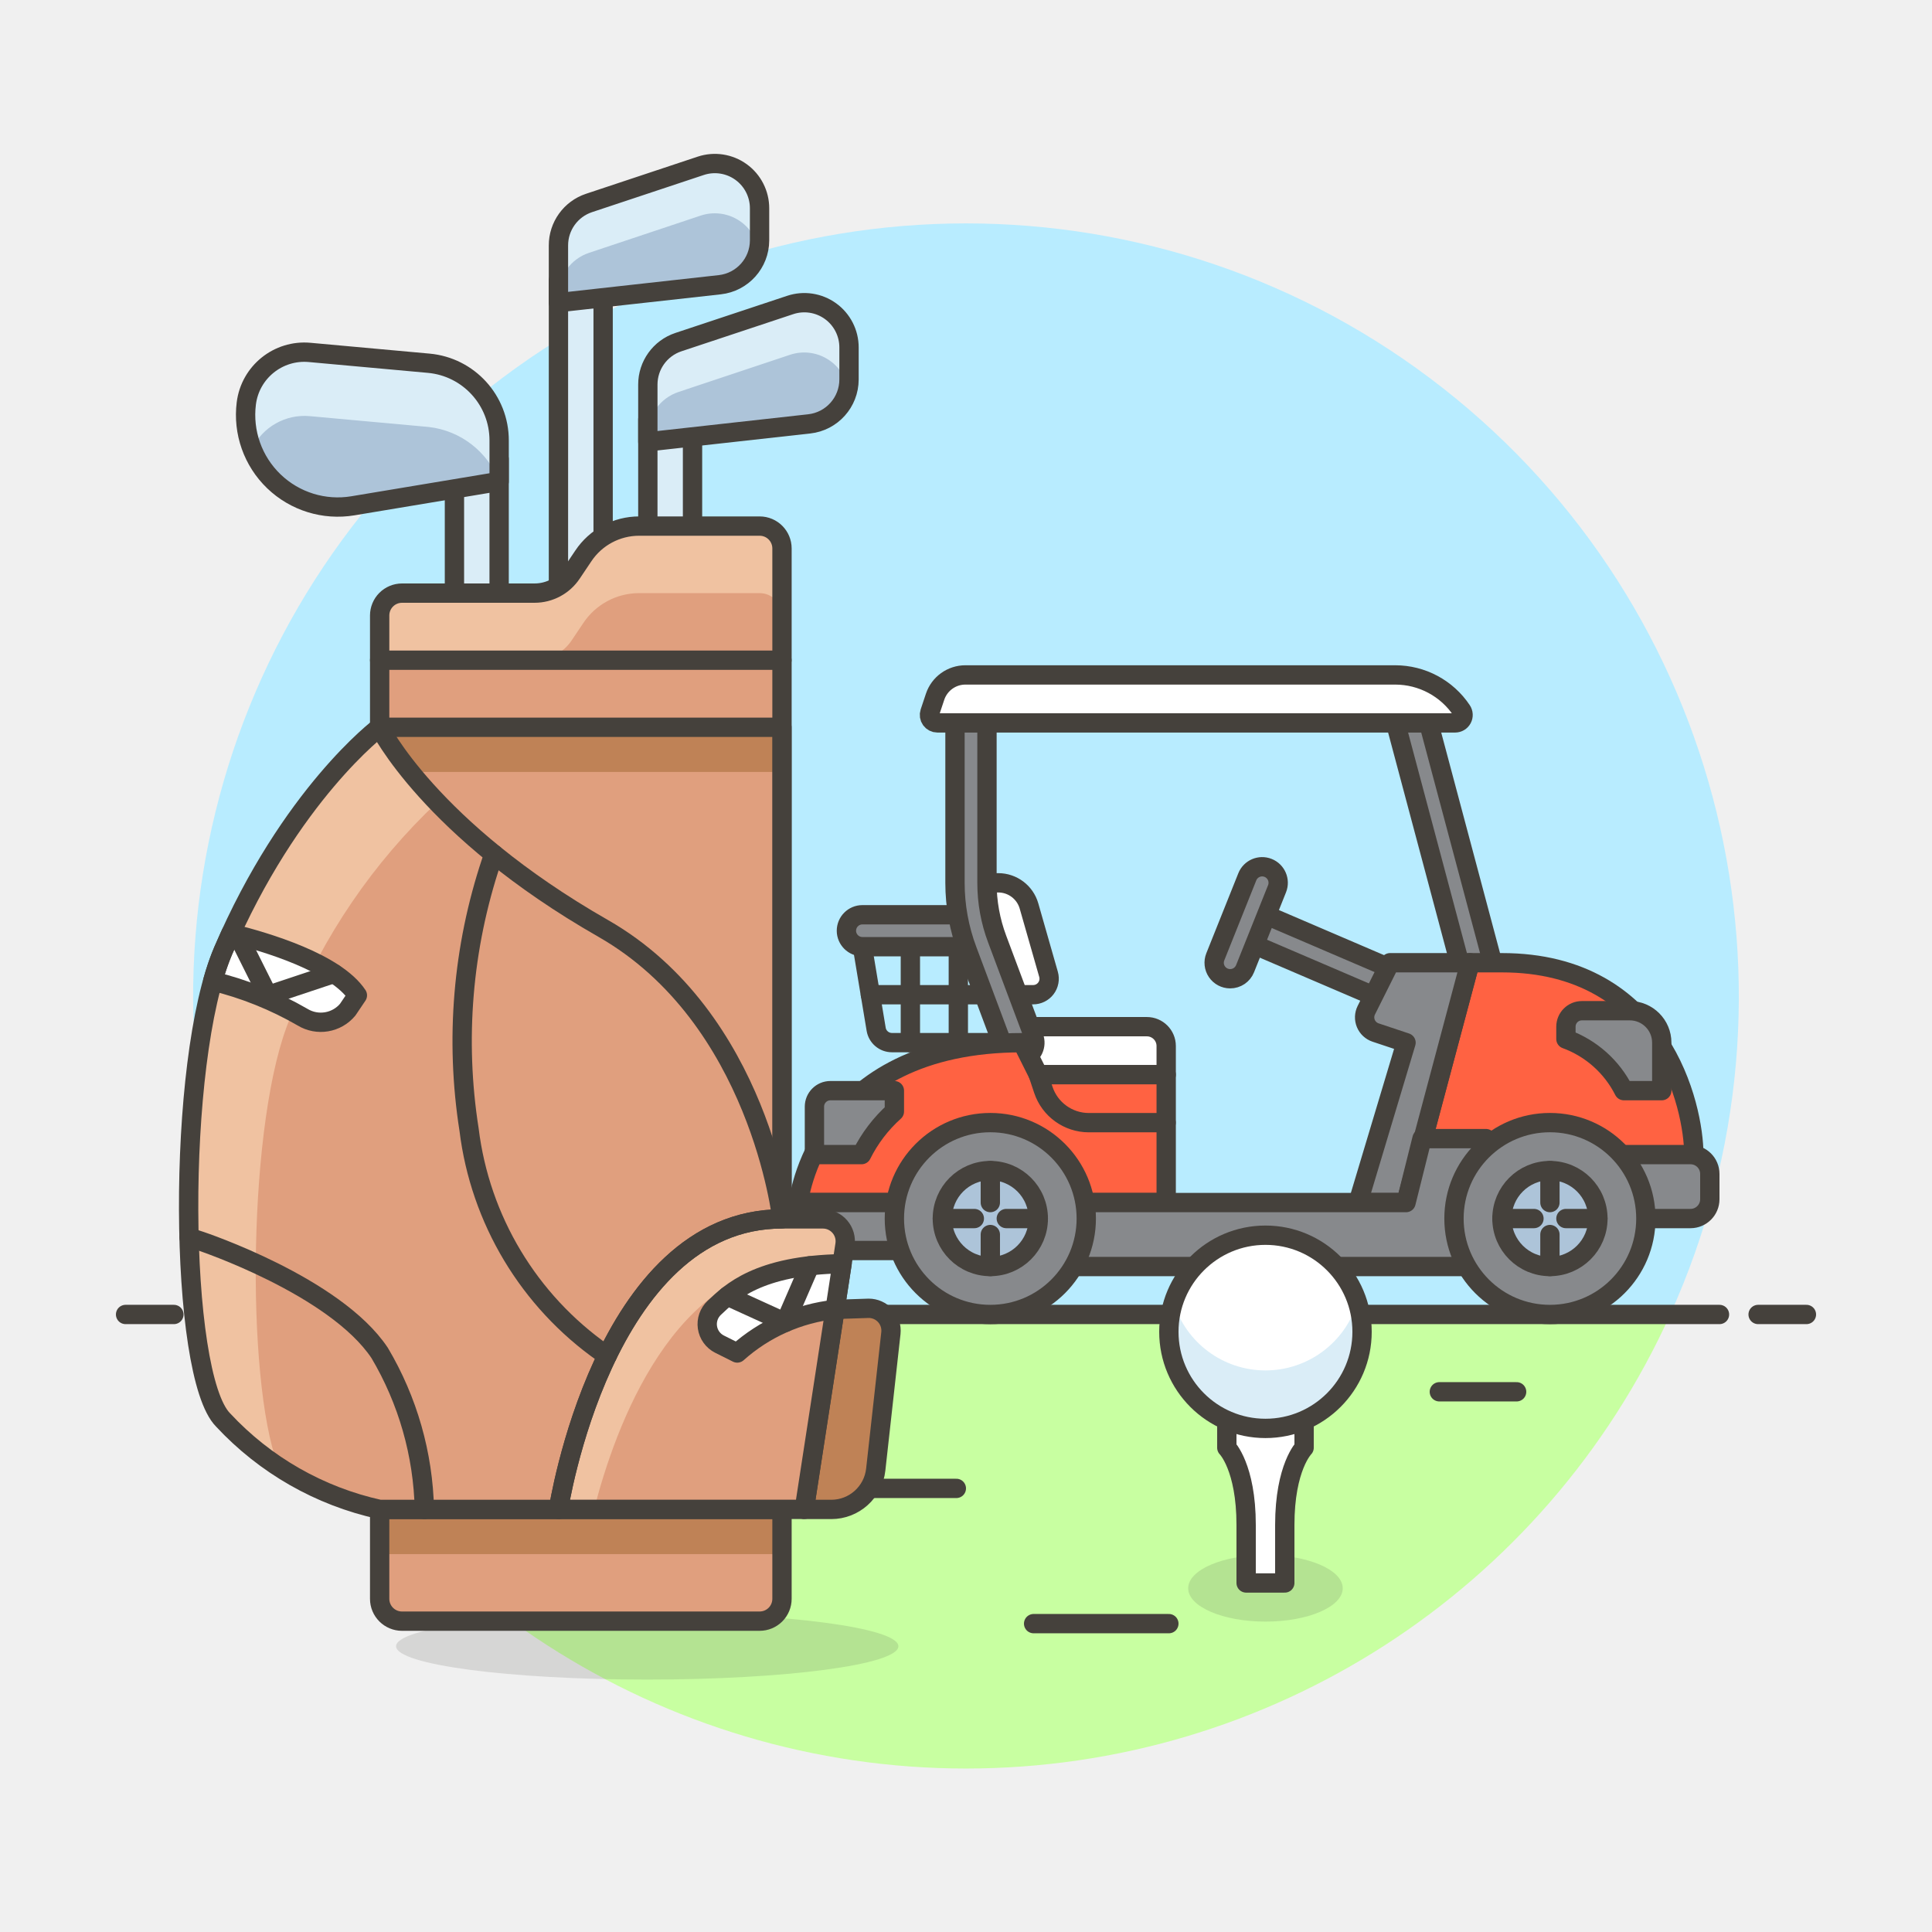
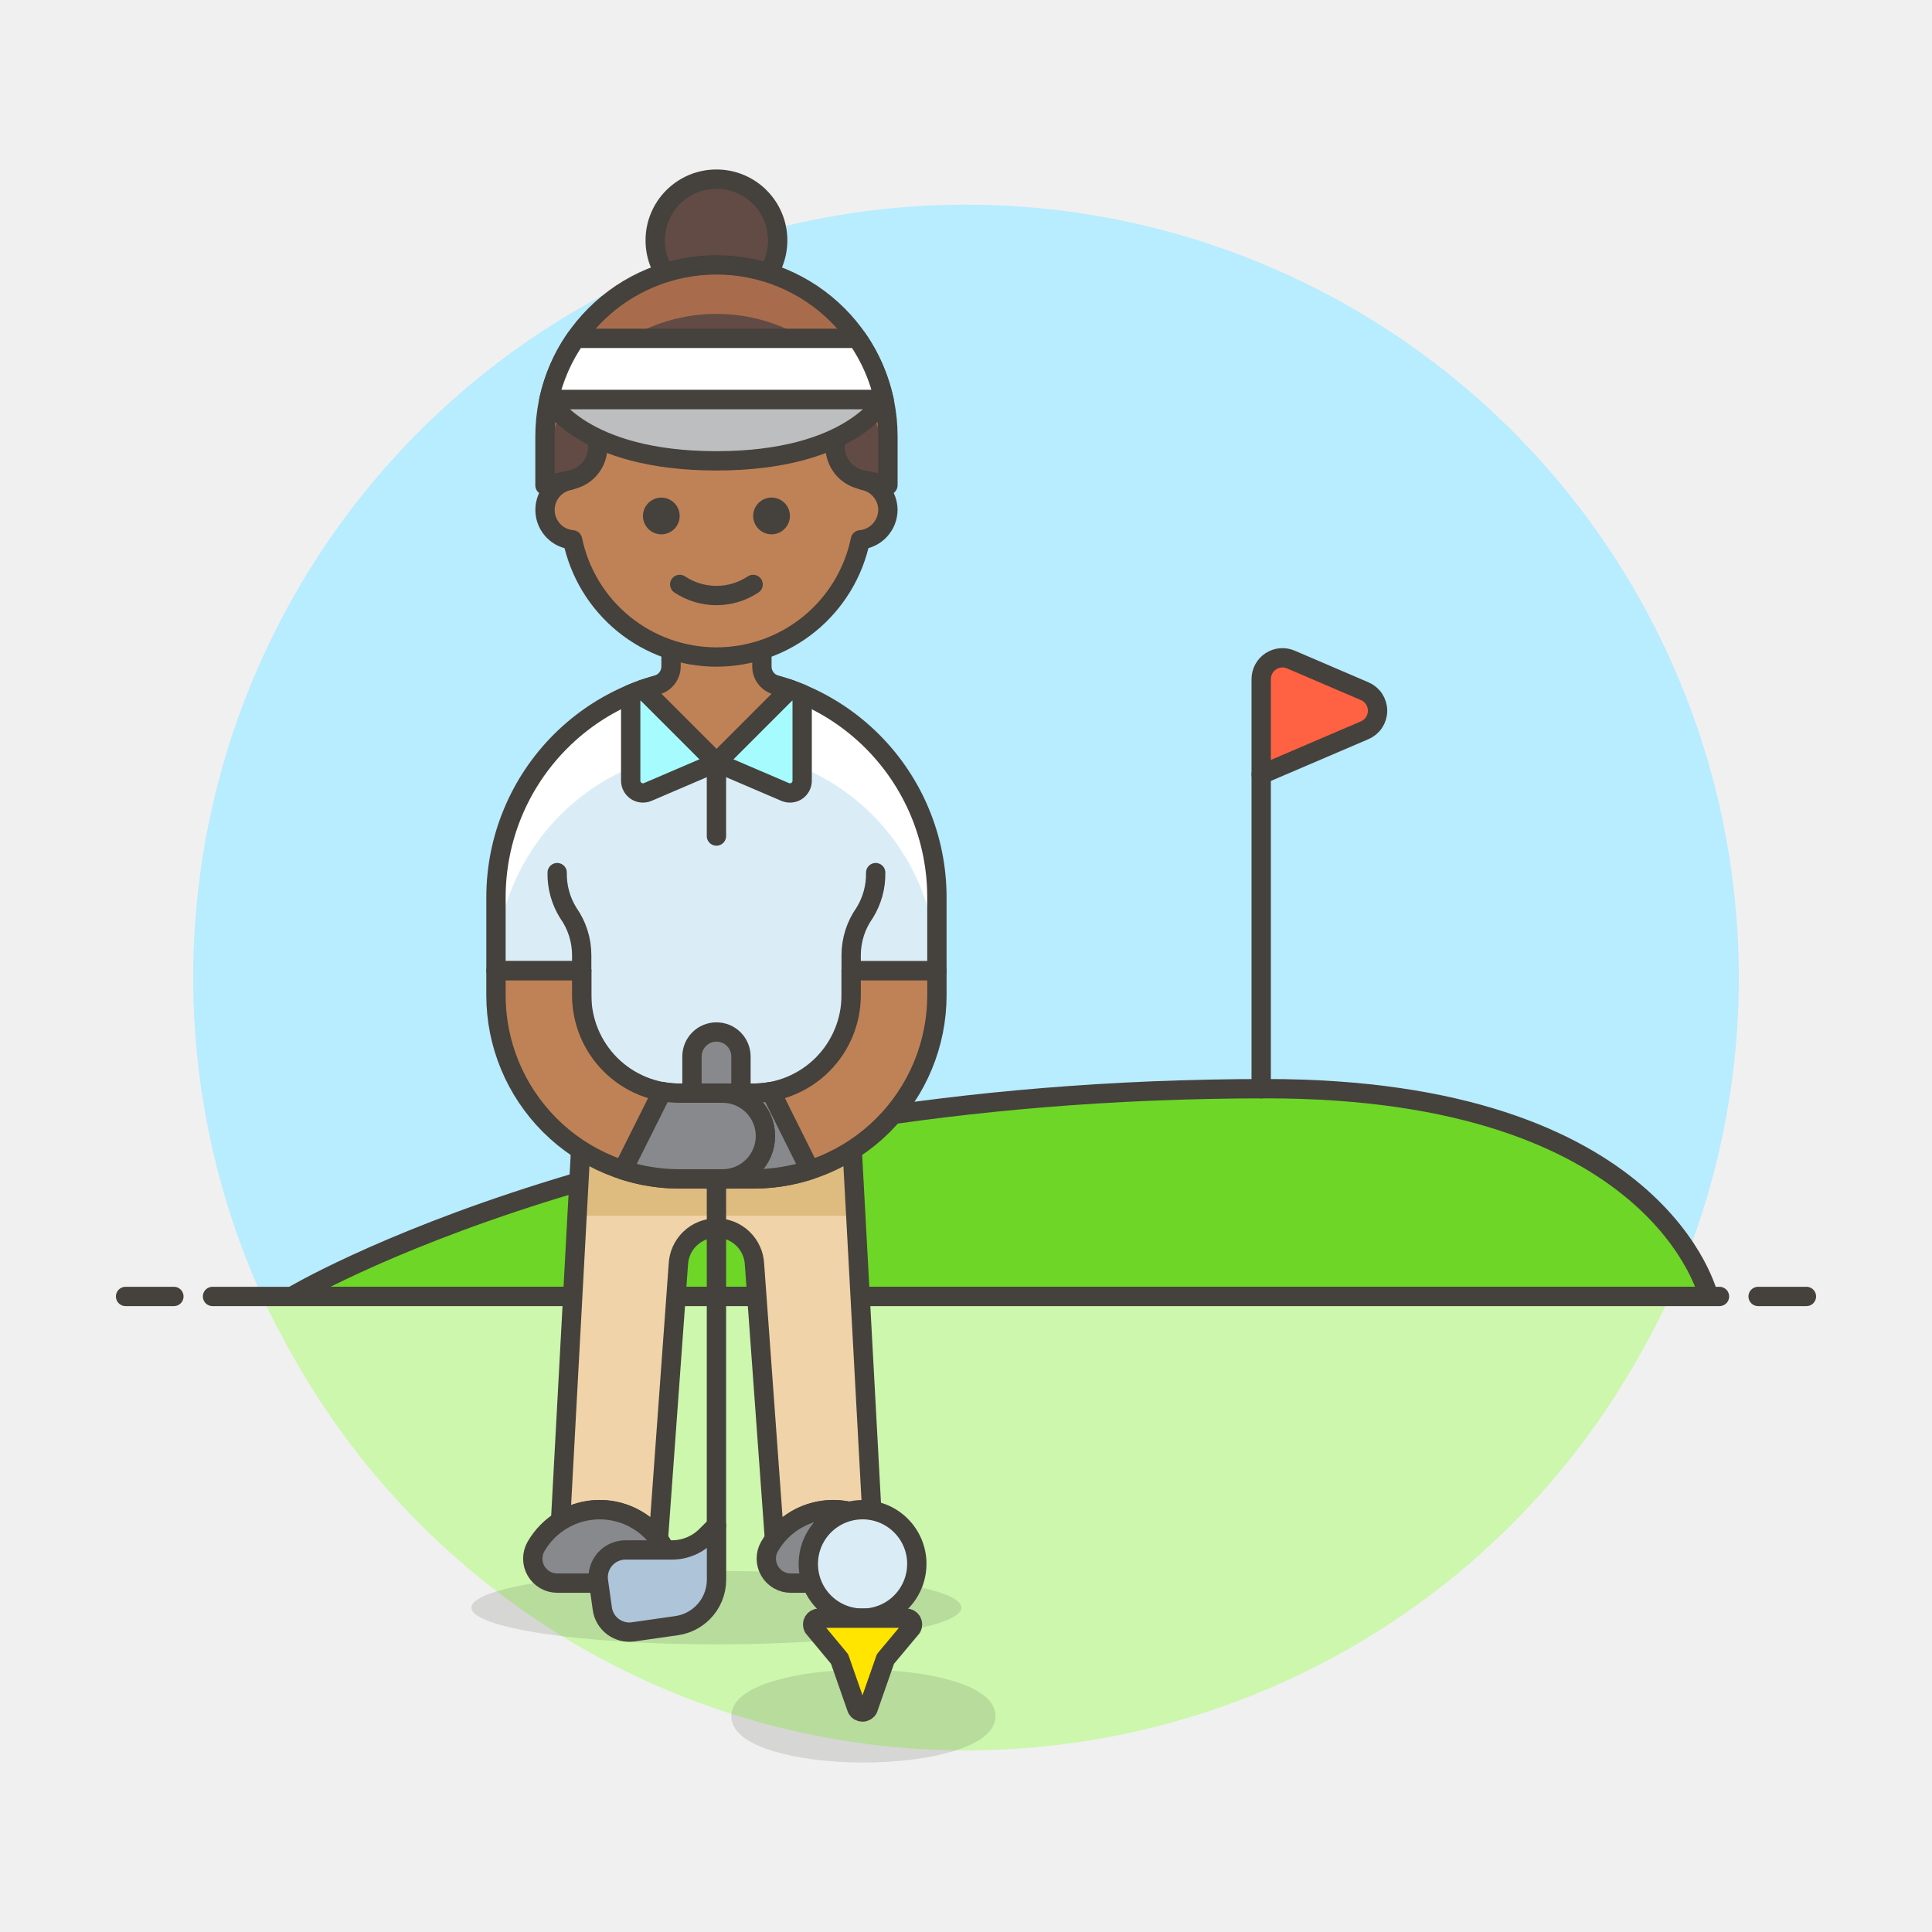
- <svg xmlns="http://www.w3.org/2000/svg" viewBox="0 0 100 100" id="Sports-Golf-Bag--Streamline-Ux" height="100" width="100">
-   <path d="M13.551 68.037a40.017 40.017 0 0 0 72.9 0Z" fill="#c8ffa1" stroke-width="1" />
-   <path d="M86.449 68.037a40 40 0 1 0 -72.9 0Z" fill="#b8ecff" stroke-width="1" />
-   <path d="m11 68.037 78 0" fill="none" stroke="#45413c" stroke-linecap="round" stroke-linejoin="round" stroke-width="1" />
-   <path d="m6.5 68.037 2.5 0" fill="none" stroke="#45413c" stroke-linecap="round" stroke-linejoin="round" stroke-width="1" />
-   <path d="m93.5 68.037 -2.5 0" fill="none" stroke="#45413c" stroke-linecap="round" stroke-linejoin="round" stroke-width="1" />
-   <path d="m38.5 77.039 11 0" fill="none" stroke="#45413c" stroke-linecap="round" stroke-linejoin="round" stroke-width="1" />
-   <path d="m53.5 84.039 7 0" fill="none" stroke="#45413c" stroke-linecap="round" stroke-linejoin="round" stroke-width="1" />
-   <path d="m74.5 72.039 4 0" fill="none" stroke="#45413c" stroke-linecap="round" stroke-linejoin="round" stroke-width="1" />
-   <path d="m44.638 49 0.712 4.274a0.829 0.829 0 0 0 0.817 0.692h5.69" fill="none" stroke="#45413c" stroke-linecap="round" stroke-linejoin="round" stroke-width="1" />
-   <path d="m47.121 49.003 0 4.966" fill="none" stroke="#45413c" stroke-linecap="round" stroke-linejoin="round" stroke-width="1" />
-   <path d="m49.603 49.003 0 4.966" fill="none" stroke="#45413c" stroke-linecap="round" stroke-linejoin="round" stroke-width="1" />
-   <path d="m45.052 51.486 5.873 0" fill="none" stroke="#45413c" stroke-linecap="round" stroke-linejoin="round" stroke-width="1" />
-   <path d="M44.638 49h5.793v-1.652h-5.793a0.828 0.828 0 0 0 -0.828 0.828h0a0.828 0.828 0 0 0 0.828 0.824Z" fill="#87898c" stroke="#45413c" stroke-linecap="round" stroke-linejoin="round" stroke-width="1" />
-   <path d="M59.362 53.141h-6.448v2.483h7.448v-1.483a1 1 0 0 0 -1 -1Z" fill="#ffffff" stroke="#45413c" stroke-linecap="round" stroke-linejoin="round" stroke-width="1" />
-   <path d="M52.086 51.486h1.386a0.828 0.828 0 0 0 0.8 -1.055l-1.011 -3.537a1.656 1.656 0 0 0 -1.592 -1.2h-1.238v1.655Z" fill="#ffffff" stroke="#45413c" stroke-linecap="round" stroke-linejoin="round" stroke-width="1" />
-   <path d="M76.4 50.659a0.827 0.827 0 0 1 -0.8 -0.615l-3.31 -12.413a0.828 0.828 0 1 1 1.6 -0.427l3.31 12.414a0.827 0.827 0 0 1 -0.587 1.012 0.788 0.788 0 0 1 -0.213 0.029Z" fill="#87898c" stroke="#45413c" stroke-linecap="round" stroke-linejoin="round" stroke-width="1" />
-   <path d="M52.741 54.8a0.828 0.828 0 0 1 -0.775 -0.537l-1.9 -5.075a9.92 9.92 0 0 1 -0.636 -3.488v-8.28a0.828 0.828 0 0 1 1.656 0v8.28a8.248 8.248 0 0 0 0.527 2.907l1.9 5.074a0.829 0.829 0 0 1 -0.485 1.066 0.82 0.82 0 0 1 -0.287 0.053Z" fill="#87898c" stroke="#45413c" stroke-linecap="round" stroke-linejoin="round" stroke-width="1" />
-   <path d="M71.12 51.486a0.816 0.816 0 0 1 -0.325 -0.067L65 48.936a0.828 0.828 0 0 1 0.653 -1.521l5.794 2.485a0.828 0.828 0 0 1 -0.327 1.588Z" fill="#87898c" stroke="#45413c" stroke-linecap="round" stroke-linejoin="round" stroke-width="1" />
-   <path d="M63.672 50.659a0.827 0.827 0 0 1 -0.768 -1.135l1.655 -4.138A0.828 0.828 0 1 1 66.1 46l-1.655 4.138a0.828 0.828 0 0 1 -0.773 0.521Z" fill="#87898c" stroke="#45413c" stroke-linecap="round" stroke-linejoin="round" stroke-width="1" />
-   <path d="m72.776 62.245 3.31 -12.414h1.655c8.276 0 9.931 7.448 9.931 9.931v2.483Z" fill="#ff6242" stroke-width="1" />
-   <path d="M77.741 49.831h-1.655l-0.883 3.31h1.435c8.336 0 10.619 6.11 10.975 9.1h0.059v-2.479c0 -2.483 -1.655 -9.931 -9.931 -9.931Z" fill="#ff6242" stroke-width="1" />
-   <path d="m72.776 62.245 3.31 -12.414h1.655c8.276 0 9.931 7.448 9.931 9.931v2.483Z" fill="none" stroke="#45413c" stroke-linecap="round" stroke-linejoin="round" stroke-width="1" />
-   <path d="M76.086 49.831h-4.138l-1.228 2.457a0.828 0.828 0 0 0 0.478 1.155l1.578 0.526 -2.483 8.276h2.483Z" fill="#87898c" stroke-width="1" />
-   <path d="m75.424 52.314 0.662 -2.483h-4.138l-1.228 2.457c0 0.008 0 0.017 -0.007 0.026Z" fill="#87898c" stroke-width="1" />
-   <path d="M76.086 49.831h-4.138l-1.228 2.457a0.828 0.828 0 0 0 0.478 1.155l1.578 0.526 -2.483 8.276h2.483Z" fill="none" stroke="#45413c" stroke-linecap="round" stroke-linejoin="round" stroke-width="1" />
-   <path d="m52.914 53.969 0.827 1.655h6.621v6.621H41.328s0.827 -8.276 11.586 -8.276Z" fill="#ff6242" stroke-width="1" />
-   <path d="M53.921 55.624h-0.18l-0.827 -1.655c-10.759 0 -11.586 8.276 -11.586 8.276h0.457c0.95 -2.415 3.798 -6.621 12.136 -6.621Z" fill="#ff6242" stroke-width="1" />
-   <path d="m60.362 57.279 0 -1.655 -6.441 0 0.9 1.655 5.541 0z" fill="#ff6242" stroke-width="1" />
-   <path d="m52.914 53.969 0.827 1.655h6.621v6.621H41.328s0.827 -8.276 11.586 -8.276Z" fill="none" stroke="#45413c" stroke-linecap="round" stroke-linejoin="round" stroke-width="1" />
-   <path d="M47.121 64.728H41.5a1 1 0 0 1 -1 -1v-0.483a1 1 0 0 1 1 -1h5.621Z" fill="#87898c" stroke="#45413c" stroke-linecap="round" stroke-linejoin="round" stroke-width="1" />
-   <path d="M83.534 63.072H87.5a1 1 0 0 0 1 -1v-1.31a1 1 0 0 0 -1 -1h-3.966Z" fill="#87898c" stroke="#45413c" stroke-linecap="round" stroke-linejoin="round" stroke-width="1" />
-   <path d="m53.741 55.624 0.262 0.785a2.483 2.483 0 0 0 2.355 1.7h4" fill="none" stroke="#45413c" stroke-linecap="round" stroke-linejoin="round" stroke-width="1" />
-   <path d="M75.317 37.417H48.52a0.412 0.412 0 0 1 -0.391 -0.542l0.27 -0.809a1.654 1.654 0 0 1 1.57 -1.132h22.247a4.138 4.138 0 0 1 3.443 1.843h0a0.411 0.411 0 0 1 -0.342 0.64Z" fill="#ffffff" stroke="#45413c" stroke-linecap="round" stroke-linejoin="round" stroke-width="1" />
-   <path d="M46.293 57.532v-1.08h-3.31a0.828 0.828 0 0 0 -0.828 0.827v2.483h2.439a7.449 7.449 0 0 1 1.699 -2.23Z" fill="#87898c" stroke="#45413c" stroke-linecap="round" stroke-linejoin="round" stroke-width="1" />
-   <path d="M81.052 53.141v0.639a5.461 5.461 0 0 1 3 2.672h1.961v-2.483a1.655 1.655 0 0 0 -1.655 -1.655h-2.479a0.827 0.827 0 0 0 -0.827 0.827Z" fill="#87898c" stroke="#45413c" stroke-linecap="round" stroke-linejoin="round" stroke-width="1" />
-   <path d="m73.603 58.934 -0.827 3.311 -18.207 0 0 3.31 21.517 0 0 -3.31 0.828 -3.311 -3.311 0z" fill="#87898c" stroke="#45413c" stroke-linecap="round" stroke-linejoin="round" stroke-width="1" />
-   <path d="M75.258 63.072a4.966 4.966 0 1 0 9.932 0 4.966 4.966 0 1 0 -9.932 0Z" fill="#87898c" stroke-width="1" />
-   <path d="M85.03 64.326a4.959 4.959 0 0 0 -9.612 0 4.966 4.966 0 1 1 9.612 0Z" fill="#87898c" stroke-width="1" />
-   <path d="M75.258 63.072a4.966 4.966 0 1 0 9.932 0 4.966 4.966 0 1 0 -9.932 0Z" fill="none" stroke="#45413c" stroke-linecap="round" stroke-linejoin="round" stroke-width="1" />
-   <path d="M77.741 63.072a2.483 2.483 0 1 0 4.966 0 2.483 2.483 0 1 0 -4.966 0Z" fill="#adc4d9" stroke-width="1" />
-   <path d="M82.627 63.7a2.479 2.479 0 0 0 -4.806 0 2.483 2.483 0 1 1 4.806 0Z" fill="#adc4d9" stroke-width="1" />
-   <path d="M77.741 63.072a2.483 2.483 0 1 0 4.966 0 2.483 2.483 0 1 0 -4.966 0Z" fill="none" stroke="#45413c" stroke-linecap="round" stroke-linejoin="round" stroke-width="1" />
-   <path d="m80.224 60.59 0 1.655" fill="none" stroke="#45413c" stroke-linecap="round" stroke-linejoin="round" stroke-width="1" />
-   <path d="m82.707 63.072 -1.655 0" fill="none" stroke="#45413c" stroke-linecap="round" stroke-linejoin="round" stroke-width="1" />
-   <path d="m80.224 65.555 0 -1.655" fill="none" stroke="#45413c" stroke-linecap="round" stroke-linejoin="round" stroke-width="1" />
-   <path d="m77.741 63.072 1.656 0" fill="none" stroke="#45413c" stroke-linecap="round" stroke-linejoin="round" stroke-width="1" />
-   <path d="M46.293 63.072a4.966 4.966 0 1 0 9.932 0 4.966 4.966 0 1 0 -9.932 0Z" fill="#87898c" stroke-width="1" />
-   <path d="M56.064 64.326a4.958 4.958 0 0 0 -9.611 0 4.966 4.966 0 1 1 9.771 -1.255 4.931 4.931 0 0 1 -0.16 1.255Z" fill="#87898c" stroke-width="1" />
-   <path d="M46.293 63.072a4.966 4.966 0 1 0 9.932 0 4.966 4.966 0 1 0 -9.932 0Z" fill="none" stroke="#45413c" stroke-linecap="round" stroke-linejoin="round" stroke-width="1" />
-   <path d="M48.776 63.072a2.483 2.483 0 1 0 4.966 0 2.483 2.483 0 1 0 -4.966 0Z" fill="#adc4d9" stroke-width="1" />
-   <path d="M53.662 63.7a2.479 2.479 0 0 0 -4.806 0 2.457 2.457 0 0 1 -0.08 -0.628 2.483 2.483 0 1 1 4.886 0.627Z" fill="#adc4d9" stroke-width="1" />
-   <path d="M48.776 63.072a2.483 2.483 0 1 0 4.966 0 2.483 2.483 0 1 0 -4.966 0Z" fill="none" stroke="#45413c" stroke-linecap="round" stroke-linejoin="round" stroke-width="1" />
-   <path d="m51.259 60.59 0 1.655" fill="none" stroke="#45413c" stroke-linecap="round" stroke-linejoin="round" stroke-width="1" />
-   <path d="m53.741 63.072 -1.655 0" fill="none" stroke="#45413c" stroke-linecap="round" stroke-linejoin="round" stroke-width="1" />
-   <path d="m51.259 65.555 0 -1.655" fill="none" stroke="#45413c" stroke-linecap="round" stroke-linejoin="round" stroke-width="1" />
-   <path d="m48.776 63.072 1.655 0" fill="none" stroke="#45413c" stroke-linecap="round" stroke-linejoin="round" stroke-width="1" />
-   <path d="M46.5 85.209c0 -0.952 -5.82 -1.725 -13 -1.725s-13 0.773 -13 1.725 5.82 1.725 13 1.725 13 -0.772 13 -1.725Z" fill="#45413c" opacity=".15" stroke-width="1" />
-   <path d="M69.5 82.209c0 -0.952 -1.791 -1.725 -4 -1.725s-4 0.773 -4 1.725 1.791 1.725 4 1.725 4 -0.772 4 -1.725Z" fill="#45413c" opacity=".15" stroke-width="1" />
-   <path d="M23.522 23.762h2.313v15.037h-2.313z" fill="#daedf7" stroke="#45413c" stroke-linecap="round" stroke-linejoin="round" stroke-width="1" />
-   <path d="m25.836 24.919 -7.57 1.261a4.77 4.77 0 0 1 -5.517 -5.3 3.028 3.028 0 0 1 3.279 -2.639l6.161 0.56a4.009 4.009 0 0 1 3.647 3.999Z" fill="#adc4d9" stroke-width="1" />
-   <path d="M25.836 24.919a4.444 4.444 0 0 0 -3.647 -2.819l-6.162 -0.561a3.019 3.019 0 0 0 -2.983 1.69 4.744 4.744 0 0 1 -0.295 -2.349 3.028 3.028 0 0 1 3.279 -2.639l6.161 0.56a4.009 4.009 0 0 1 3.647 3.999Z" fill="#daedf7" stroke-width="1" />
-   <path d="m25.836 24.919 -7.57 1.261a4.77 4.77 0 0 1 -5.517 -5.3h0a3.028 3.028 0 0 1 3.279 -2.639l6.161 0.56a4.009 4.009 0 0 1 3.647 3.999Z" fill="none" stroke="#45413c" stroke-linecap="round" stroke-linejoin="round" stroke-width="1" />
-   <path d="M33.532 21.711h2.313v19.664h-2.313z" fill="#daedf7" stroke="#45413c" stroke-linecap="round" stroke-linejoin="round" stroke-width="1" />
-   <path d="m41.884 21.94 -8.352 0.928v-2.96a2.313 2.313 0 0 1 1.582 -2.2l5.786 -1.922a2.313 2.313 0 0 1 3.045 2.194v1.66a2.314 2.314 0 0 1 -2.061 2.3Z" fill="#adc4d9" stroke-width="1" />
-   <path d="M43.891 20.128a2.307 2.307 0 0 0 -2.991 -1.767l-5.783 1.928a2.313 2.313 0 0 0 -1.582 2.194v-2.575a2.313 2.313 0 0 1 1.582 -2.2l5.783 -1.922a2.313 2.313 0 0 1 3.045 2.194v1.66a2.376 2.376 0 0 1 -0.054 0.488Z" fill="#daedf7" stroke-width="1" />
-   <path d="m41.884 21.94 -8.352 0.928v-2.96a2.313 2.313 0 0 1 1.582 -2.2l5.786 -1.922a2.313 2.313 0 0 1 3.045 2.194v1.66a2.314 2.314 0 0 1 -2.061 2.3Z" fill="none" stroke="#45413c" stroke-linecap="round" stroke-linejoin="round" stroke-width="1" />
-   <path d="M28.905 14.508h2.313v19.664h-2.313z" fill="#daedf7" stroke="#45413c" stroke-linecap="round" stroke-linejoin="round" stroke-width="1" />
-   <path d="m37.257 14.737 -8.352 0.928v-2.959a2.313 2.313 0 0 1 1.582 -2.2l5.783 -1.923a2.314 2.314 0 0 1 3.045 2.2v1.66a2.313 2.313 0 0 1 -2.058 2.294Z" fill="#adc4d9" stroke-width="1" />
-   <path d="M39.264 12.926a2.306 2.306 0 0 0 -2.993 -1.768l-5.784 1.929a2.311 2.311 0 0 0 -1.582 2.194v-2.575a2.313 2.313 0 0 1 1.582 -2.2l5.783 -1.923a2.314 2.314 0 0 1 3.045 2.2v1.66a2.316 2.316 0 0 1 -0.051 0.483Z" fill="#daedf7" stroke-width="1" />
-   <path d="m37.257 14.737 -8.352 0.928v-2.959a2.313 2.313 0 0 1 1.582 -2.2l5.783 -1.923a2.314 2.314 0 0 1 3.045 2.2v1.66a2.313 2.313 0 0 1 -2.058 2.294Z" fill="none" stroke="#45413c" stroke-linecap="round" stroke-linejoin="round" stroke-width="1" />
-   <path d="M43.028 78.128h-1.4l1.593 -10.353 1.741 -0.058A1.157 1.157 0 0 1 46.113 69l-0.785 7.068a2.315 2.315 0 0 1 -2.3 2.06Z" fill="#bf8256" stroke-width="1" />
-   <path d="M43.028 78.128h-1.4l1.593 -10.353 1.741 -0.058A1.157 1.157 0 0 1 46.113 69l-0.785 7.068a2.315 2.315 0 0 1 -2.3 2.06Z" fill="none" stroke="#45413c" stroke-linecap="round" stroke-linejoin="round" stroke-width="1" />
-   <path d="M39.315 83.911H20.808a1.157 1.157 0 0 1 -1.157 -1.157V31.859a1.157 1.157 0 0 1 1.157 -1.159h6.859a2.312 2.312 0 0 0 1.925 -1.03l0.6 -0.894a3.471 3.471 0 0 1 2.888 -1.546h6.239a1.157 1.157 0 0 1 1.157 1.157v54.367a1.157 1.157 0 0 1 -1.161 1.157Z" fill="#e09f7e" stroke-width="1" />
-   <path d="M19.651 78.128h20.821v2.313H19.651z" fill="#bf8256" stroke-width="1" />
-   <path d="M39.315 27.232h-6.239a3.473 3.473 0 0 0 -2.888 1.545l-0.6 0.895a2.314 2.314 0 0 1 -1.925 1.03h-6.855a1.157 1.157 0 0 0 -1.157 1.157v3.47a1.157 1.157 0 0 1 1.157 -1.157h6.859a2.312 2.312 0 0 0 1.925 -1.03l0.6 -0.894a3.471 3.471 0 0 1 2.884 -1.548h6.239a1.157 1.157 0 0 1 1.157 1.157v-3.47a1.157 1.157 0 0 0 -1.157 -1.155Z" fill="#f0c2a1" stroke-width="1" />
-   <path d="M39.315 83.911H20.808a1.157 1.157 0 0 1 -1.157 -1.157V31.859a1.157 1.157 0 0 1 1.157 -1.159h6.859a2.312 2.312 0 0 0 1.925 -1.03l0.6 -0.894a3.471 3.471 0 0 1 2.888 -1.546h6.239a1.157 1.157 0 0 1 1.157 1.157v54.367a1.157 1.157 0 0 1 -1.161 1.157Z" fill="none" stroke="#45413c" stroke-linecap="round" stroke-linejoin="round" stroke-width="1" />
-   <path d="m19.651 34.172 20.821 0" fill="none" stroke="#45413c" stroke-linecap="round" stroke-linejoin="round" stroke-width="1" />
-   <path d="M19.651 37.643h20.821v40.485H19.651z" fill="#e09f7e" stroke-width="1" />
-   <path d="M19.651 37.643h20.821v2.313H19.651z" fill="#bf8256" stroke-width="1" />
-   <path d="M19.651 37.643h20.821v40.485H19.651z" fill="none" stroke="#45413c" stroke-linecap="round" stroke-linejoin="round" stroke-width="1" />
-   <path d="M40.472 63.09s-1.157 -10.41 -9.254 -15.037c-8.982 -5.133 -11.567 -10.41 -11.567 -10.41s-4.627 3.47 -8.1 11.567c-2.453 5.725 -2.313 21.977 0 24.291a15.648 15.648 0 0 0 8.1 4.627h9.254S31.218 63.09 40.472 63.09Z" fill="#e09f7e" stroke-width="1" />
-   <path d="M40.472 63.09h2.122a1.157 1.157 0 0 1 1.143 1.333l-2.108 13.7H28.905S31.218 63.09 40.472 63.09Z" fill="#e09f7e" stroke-width="1" />
-   <path d="M41.82 65.4h1.766l0.151 -0.981a1.157 1.157 0 0 0 -1.143 -1.333h-2.122c-9.254 0 -11.567 15.038 -11.567 15.038h1.845C31.826 73.911 34.859 65.4 41.82 65.4Z" fill="#f0c2a1" stroke-width="1" />
-   <path d="M40.472 63.09h2.122a1.157 1.157 0 0 1 1.143 1.333l-2.108 13.7H28.905S31.218 63.09 40.472 63.09Z" fill="none" stroke="#45413c" stroke-linecap="round" stroke-linejoin="round" stroke-width="1" />
-   <path d="m25.578 44.226 -0.143 0.357a29.387 29.387 0 0 0 -1.157 13.88 16.6 16.6 0 0 0 6.94 11.568l0.214 0.128" fill="none" stroke="#45413c" stroke-linecap="round" stroke-linejoin="round" stroke-width="1" />
-   <path d="M43.585 65.411c-4.34 0.075 -5.769 1.484 -6.612 2.279a1.159 1.159 0 0 0 0.27 1.883l0.916 0.458a9.061 9.061 0 0 1 5.063 -2.256Z" fill="#ffffff" stroke="#45413c" stroke-linecap="round" stroke-linejoin="round" stroke-width="1" />
-   <path d="m37.654 67.086 2.987 1.363 1.271 -2.931" fill="none" stroke="#45413c" stroke-linecap="round" stroke-linejoin="round" stroke-width="1" />
-   <path d="M14.382 75.836c-1.671 -4.414 -1.559 -18.019 0.642 -23.156a31.513 31.513 0 0 1 7.606 -11.156 17.579 17.579 0 0 1 -2.977 -3.883s-4.627 3.47 -8.1 11.567c-2.453 5.725 -2.313 21.977 0 24.291a19.1 19.1 0 0 0 2.826 2.338" fill="#f0c2a1" stroke-width="1" />
-   <path d="m9.787 64.044 0.611 0.2s6.94 2.313 9.253 5.784a16.571 16.571 0 0 1 2.314 8.1" fill="none" stroke="#45413c" stroke-linecap="round" stroke-linejoin="round" stroke-width="1" />
-   <path d="M11.012 50.783a12.872 12.872 0 0 1 0.542 -1.573q0.2 -0.458 0.4 -0.9c1.863 0.459 5.422 1.526 6.544 3.208l-0.5 0.742a1.814 1.814 0 0 1 -2.336 0.389 17.57 17.57 0 0 0 -4.65 -1.866Z" fill="#ffffff" stroke="#45413c" stroke-linecap="round" stroke-linejoin="round" stroke-width="1" />
-   <path d="m17.276 50.387 -3.408 1.136 -1.559 -3.118" fill="none" stroke="#45413c" stroke-linecap="round" stroke-linejoin="round" stroke-width="1" />
-   <path d="M40.472 63.09s-1.157 -10.41 -9.254 -15.037c-8.982 -5.133 -11.567 -10.41 -11.567 -10.41s-4.627 3.47 -8.1 11.567c-2.453 5.725 -2.313 21.977 0 24.291a15.648 15.648 0 0 0 8.1 4.627h9.254S31.218 63.09 40.472 63.09Z" fill="none" stroke="#45413c" stroke-linecap="round" stroke-linejoin="round" stroke-width="1" />
-   <path d="M63.5 72.934v2s1 1 1 4v3h2v-3c0 -3 1 -4 1 -4v-2Z" fill="#ffffff" stroke="#45413c" stroke-linecap="round" stroke-linejoin="round" stroke-width="1" />
-   <path d="M60.5 68.934a5 5 0 1 0 10 0 5 5 0 1 0 -10 0Z" fill="#daedf7" stroke-width="1" />
-   <path d="M70.258 67.394a4.968 4.968 0 0 1 -9.516 0 5 5 0 0 1 9.516 0Z" fill="#ffffff" stroke-width="1" />
-   <path d="M60.5 68.934a5 5 0 1 0 10 0 5 5 0 1 0 -10 0Z" fill="none" stroke="#45413c" stroke-linecap="round" stroke-linejoin="round" stroke-width="1" />
+ <svg xmlns="http://www.w3.org/2000/svg" fill="none" viewBox="0 0 100 100" id="Sports-Golf-4--Streamline-Ux" height="100" width="100">
+   <path fill="#ccf7ad" d="M50 90.6c7.017 -0.001 13.91 -1.849 19.985 -5.36C76.061 81.729 81.104 76.68 84.608 70.6H15.392c3.504 6.08 8.547 11.129 14.623 14.64C36.09 88.751 42.983 90.6 50 90.6Z" stroke-width="1" />
+   <path fill="#ccf7ad" d="M13.564 67.1c0.546 1.2 1.17 2.363 1.828 3.5h69.216c0.658 -1.137 1.282 -2.3 1.828 -3.5H13.564Z" stroke-width="1" />
+   <path fill="#b8ecff" d="M90 50.6c0.001 -5.97 -1.335 -11.864 -3.909 -17.251 -2.574 -5.386 -6.321 -10.129 -10.966 -13.878 -4.645 -3.75 -10.071 -6.412 -15.879 -7.793 -5.808 -1.38 -11.851 -1.443 -17.687 -0.183 -5.835 1.26 -11.315 3.81 -16.037 7.463 -4.722 3.653 -8.566 8.317 -11.25 13.649 -2.685 5.332 -4.142 11.198 -4.264 17.166 -0.123 5.969 1.092 11.889 3.556 17.327h72.872c2.353 -5.182 3.568 -10.809 3.564 -16.5Z" stroke-width="1" />
+   <path stroke="#45413c" stroke-linecap="round" stroke-linejoin="round" d="M11 67.104h78" stroke-width="1" />
+   <path stroke="#45413c" stroke-linecap="round" stroke-linejoin="round" d="M6.5 67.104H9" stroke-width="1" />
+   <path stroke="#45413c" stroke-linecap="round" stroke-linejoin="round" d="M91 67.104h2.5" stroke-width="1" />
+   <path fill="#6dd627" stroke="#45413c" stroke-linecap="round" stroke-linejoin="round" d="M15.115 67.1s17.916 -10.75 50.44 -10.75c20.4 0 22.877 10.75 22.877 10.75H15.115Z" stroke-width="1" />
+   <path stroke="#45413c" stroke-linecap="round" stroke-linejoin="round" d="M65.279 56.354V40.092" stroke-width="1" />
+   <path fill="#ff6242" stroke="#45413c" stroke-linecap="round" stroke-linejoin="round" d="M65.279 35.149v4.943l5.353 -2.292c0.199 -0.084 0.369 -0.225 0.488 -0.405 0.119 -0.18 0.183 -0.392 0.183 -0.608 0 -0.216 -0.064 -0.427 -0.183 -0.608 -0.119 -0.18 -0.289 -0.321 -0.488 -0.405l-3.816 -1.636c-0.168 -0.072 -0.35 -0.102 -0.532 -0.086 -0.182 0.016 -0.357 0.077 -0.509 0.177 -0.152 0.1 -0.278 0.237 -0.364 0.398 -0.086 0.161 -0.132 0.34 -0.131 0.523v0Z" stroke-width="1" />
+   <path fill="#daedf7" d="M48.494 46.442c0 -3.026 -1.202 -5.929 -3.342 -8.069 -2.14 -2.14 -5.042 -3.342 -8.069 -3.342 -3.026 0 -5.929 1.202 -8.069 3.342 -2.14 2.14 -3.342 5.042 -3.342 8.069v3.8h4.437v8.241h13.947v-8.237h4.438v-3.804Z" stroke-width="1" />
+   <path fill="#ffffff" d="M37.083 35.031c-3.026 0 -5.929 1.202 -8.069 3.342 -2.14 2.14 -3.342 5.042 -3.342 8.069v3.8c0 -3.026 1.202 -5.929 3.342 -8.069 2.14 -2.14 5.042 -3.342 8.069 -3.342 3.026 0 5.929 1.202 8.069 3.342 2.14 2.14 3.342 5.042 3.342 8.069v-3.8c0 -3.026 -1.202 -5.929 -3.342 -8.069 -2.14 -2.14 -5.042 -3.342 -8.069 -3.342Z" stroke-width="1" />
+   <path stroke="#45413c" stroke-linecap="round" stroke-linejoin="round" d="M48.494 46.442c0 -3.026 -1.202 -5.929 -3.342 -8.069 -2.14 -2.14 -5.042 -3.342 -8.069 -3.342 -3.026 0 -5.929 1.202 -8.069 3.342 -2.14 2.14 -3.342 5.042 -3.342 8.069v3.8h4.437v8.241h13.947v-8.237h4.438v-3.804Z" stroke-width="1" />
+   <path stroke="#45413c" stroke-linecap="round" stroke-linejoin="round" d="M30.109 50.246v-0.8c0.001 -0.788 -0.244 -1.557 -0.7 -2.2 -0.387 -0.624 -0.585 -1.345 -0.57 -2.079" stroke-width="1" />
+   <path stroke="#45413c" stroke-linecap="round" stroke-linejoin="round" d="M44.056 50.246v-0.8c-0.001 -0.788 0.244 -1.557 0.7 -2.2 0.386 -0.624 0.583 -1.346 0.569 -2.079" stroke-width="1" />
+   <path fill="#45413c" d="M37.083 85.113c7.003 0 12.679 -0.852 12.679 -1.902 0 -1.05 -5.676 -1.902 -12.679 -1.902 -7.002 0 -12.679 0.852 -12.679 1.902 0 1.05 5.677 1.902 12.679 1.902Z" opacity=".15" stroke-width="1" />
+   <path fill="#a6fbff" stroke="#45413c" stroke-linecap="round" stroke-linejoin="round" d="M32.645 40.409c-0 0.105 0.026 0.208 0.076 0.301 0.05 0.092 0.122 0.171 0.209 0.229 0.088 0.058 0.188 0.093 0.293 0.102 0.105 0.009 0.21 -0.007 0.306 -0.049l3.554 -1.523 -3.792 -3.792c-0.218 0.077 -0.434 0.16 -0.646 0.249v4.483Z" stroke-width="1" />
+   <path fill="#a6fbff" stroke="#45413c" stroke-linecap="round" stroke-linejoin="round" d="M41.52 40.409c0 0.105 -0.026 0.208 -0.075 0.301 -0.05 0.092 -0.121 0.171 -0.209 0.229 -0.088 0.058 -0.188 0.093 -0.293 0.102 -0.104 0.009 -0.21 -0.008 -0.306 -0.049l-3.554 -1.523 3.791 -3.792c0.219 0.077 0.434 0.16 0.646 0.249v4.483Z" stroke-width="1" />
+   <path stroke="#45413c" stroke-linecap="round" stroke-linejoin="round" d="M37.083 43.273v-3.804" stroke-width="1" />
+   <path fill="#bf8256" stroke="#45413c" stroke-linecap="round" stroke-linejoin="round" d="M40.174 35.461c-0.212 -0.057 -0.4 -0.183 -0.533 -0.358 -0.134 -0.175 -0.206 -0.389 -0.205 -0.609v-2.8h-4.703v2.8c-0 0.219 -0.073 0.433 -0.206 0.607 -0.133 0.174 -0.32 0.3 -0.532 0.357 -0.237 0.067 -0.471 0.139 -0.7 0.216l3.792 3.792 3.791 -3.792c-0.232 -0.074 -0.466 -0.149 -0.703 -0.213Z" stroke-width="1" />
+   <path fill="#bf8256" stroke="#45413c" stroke-linecap="round" stroke-linejoin="round" d="M45.958 26.388c-0.003 -0.361 -0.131 -0.709 -0.362 -0.987 -0.231 -0.277 -0.551 -0.466 -0.905 -0.533v-1.015c0.012 -1.006 -0.177 -2.005 -0.554 -2.938 -0.377 -0.933 -0.936 -1.782 -1.643 -2.498 -0.708 -0.716 -1.55 -1.284 -2.479 -1.672 -0.929 -0.388 -1.925 -0.588 -2.932 -0.588 -1.006 0 -2.003 0.2 -2.932 0.588 -0.929 0.388 -1.771 0.956 -2.479 1.672 -0.708 0.716 -1.266 1.565 -1.643 2.498 -0.377 0.933 -0.565 1.932 -0.554 2.938v1.015c-0.369 0.07 -0.701 0.271 -0.933 0.566 -0.232 0.295 -0.35 0.665 -0.33 1.041 0.019 0.376 0.175 0.731 0.436 1.001 0.262 0.27 0.613 0.435 0.987 0.466 0.355 1.714 1.29 3.252 2.647 4.357 1.357 1.105 3.054 1.708 4.803 1.708 1.75 0 3.446 -0.603 4.803 -1.708 1.357 -1.105 2.292 -2.644 2.647 -4.357 0.388 -0.036 0.748 -0.216 1.011 -0.503 0.263 -0.287 0.41 -0.662 0.412 -1.051v0Z" stroke-width="1" />
+   <path fill="#45413c" d="M35.181 26.705c0 0.188 -0.055 0.372 -0.16 0.529 -0.104 0.157 -0.253 0.279 -0.426 0.351 -0.174 0.072 -0.365 0.091 -0.55 0.055 -0.184 -0.037 -0.354 -0.127 -0.487 -0.26 -0.133 -0.133 -0.224 -0.302 -0.261 -0.487s-0.018 -0.376 0.054 -0.55c0.072 -0.174 0.194 -0.322 0.35 -0.427 0.156 -0.104 0.34 -0.16 0.528 -0.16 0.252 0 0.494 0.1 0.672 0.278 0.178 0.178 0.279 0.42 0.279 0.672Z" stroke-width="1" />
+   <path fill="#45413c" d="M39.935 27.656c0.525 0 0.951 -0.426 0.951 -0.951 0 -0.525 -0.426 -0.951 -0.951 -0.951 -0.525 0 -0.951 0.426 -0.951 0.951 0 0.525 0.426 0.951 0.951 0.951Z" stroke-width="1" />
+   <path fill="#bf8256" d="M33.913 28.607c0 0.188 -0.056 0.372 -0.16 0.528 -0.104 0.156 -0.253 0.278 -0.427 0.35 -0.174 0.072 -0.365 0.091 -0.549 0.054 -0.184 -0.037 -0.354 -0.127 -0.487 -0.26 -0.133 -0.133 -0.224 -0.302 -0.26 -0.487 -0.037 -0.184 -0.018 -0.376 0.054 -0.549 0.072 -0.174 0.194 -0.322 0.35 -0.427 0.156 -0.104 0.34 -0.16 0.528 -0.16 0.252 0 0.494 0.1 0.672 0.279 0.178 0.178 0.279 0.42 0.279 0.672Z" stroke-width="1" />
+   <path fill="#bf8256" d="M42.154 28.607c0 0.188 -0.056 0.372 -0.16 0.528 -0.104 0.156 -0.253 0.278 -0.427 0.35 -0.174 0.072 -0.365 0.091 -0.549 0.054s-0.354 -0.127 -0.487 -0.26c-0.133 -0.133 -0.224 -0.302 -0.26 -0.487 -0.037 -0.184 -0.018 -0.376 0.054 -0.549 0.072 -0.174 0.194 -0.322 0.35 -0.427 0.156 -0.104 0.34 -0.16 0.528 -0.16 0.252 0 0.494 0.1 0.672 0.279 0.178 0.178 0.279 0.42 0.279 0.672Z" stroke-width="1" />
+   <path stroke="#45413c" stroke-linecap="round" stroke-linejoin="round" d="M35.182 30.25c0.563 0.375 1.224 0.575 1.9 0.575 0.676 0 1.337 -0.2 1.9 -0.575" stroke-width="1" />
+   <path fill="#614b44" stroke="#45413c" stroke-linecap="round" stroke-linejoin="round" d="M37.083 15.612c1.751 0 3.17 -1.419 3.17 -3.17s-1.419 -3.17 -3.17 -3.17c-1.751 0 -3.17 1.419 -3.17 3.17s1.419 3.17 3.17 3.17Z" stroke-width="1" />
+   <path fill="#614b44" d="M37.083 13.71c-1.165 -0 -2.32 0.229 -3.397 0.675s-2.055 1.1 -2.879 1.924c-0.824 0.824 -1.478 1.803 -1.924 2.879 -0.446 1.077 -0.675 2.231 -0.675 3.397v2.536l1.417 -0.3c0.376 -0.094 0.71 -0.311 0.948 -0.617 0.238 -0.306 0.368 -0.682 0.368 -1.07v-1.817c-0 -0.304 0.059 -0.606 0.176 -0.887 0.116 -0.281 0.287 -0.537 0.502 -0.752 0.215 -0.215 0.47 -0.386 0.752 -0.502 0.281 -0.116 0.582 -0.176 0.887 -0.176 1.29 0 2.252 0.544 3.826 1.268 1.573 -0.722 2.535 -1.268 3.826 -1.268 0.304 -0 0.605 0.06 0.886 0.176 0.281 0.116 0.536 0.287 0.751 0.502 0.215 0.215 0.386 0.47 0.502 0.751 0.116 0.281 0.176 0.582 0.176 0.886v1.812c0 0.388 0.13 0.764 0.368 1.07 0.239 0.306 0.573 0.523 0.949 0.617l1.417 0.3v-2.529c0 -2.354 -0.935 -4.611 -2.599 -6.276 -1.664 -1.664 -3.922 -2.599 -6.276 -2.599Z" stroke-width="1" />
+   <path fill="#a86c4d" d="M37.083 13.71c-1.165 -0 -2.32 0.229 -3.397 0.675s-2.055 1.1 -2.879 1.924c-0.824 0.824 -1.478 1.803 -1.924 2.879 -0.446 1.077 -0.675 2.231 -0.675 3.397v2.536c0 -2.354 0.935 -4.611 2.599 -6.276 1.664 -1.664 3.922 -2.599 6.276 -2.599 2.354 0 4.611 0.935 6.276 2.599 1.664 1.664 2.599 3.922 2.599 6.276v-2.536c0 -2.354 -0.935 -4.611 -2.599 -6.276 -1.664 -1.664 -3.922 -2.599 -6.276 -2.599Z" stroke-width="1" />
+   <path stroke="#45413c" stroke-linecap="round" stroke-linejoin="round" d="M37.083 13.71c-1.165 -0 -2.32 0.229 -3.397 0.675s-2.055 1.1 -2.879 1.924c-0.824 0.824 -1.478 1.803 -1.924 2.879 -0.446 1.077 -0.675 2.231 -0.675 3.397v2.536l1.417 -0.3c0.376 -0.094 0.71 -0.311 0.948 -0.617 0.238 -0.306 0.368 -0.682 0.368 -1.07v-1.817c-0 -0.304 0.059 -0.606 0.176 -0.887 0.116 -0.281 0.287 -0.537 0.502 -0.752 0.215 -0.215 0.47 -0.386 0.752 -0.502 0.281 -0.116 0.582 -0.176 0.887 -0.176 1.29 0 2.252 0.544 3.826 1.268 1.573 -0.722 2.535 -1.268 3.826 -1.268 0.304 -0 0.605 0.06 0.886 0.176 0.281 0.116 0.536 0.287 0.751 0.502 0.215 0.215 0.386 0.47 0.502 0.751 0.116 0.281 0.176 0.582 0.176 0.886v1.812c0 0.388 0.13 0.764 0.368 1.07 0.239 0.306 0.573 0.523 0.949 0.617l1.417 0.3v-2.529c0 -2.354 -0.935 -4.611 -2.599 -6.276 -1.664 -1.664 -3.922 -2.599 -6.276 -2.599v0Z" stroke-width="1" />
+   <path fill="#ffffff" stroke="#45413c" stroke-linecap="round" stroke-linejoin="round" d="M28.412 20.683h17.341c-0.249 -1.138 -0.72 -2.215 -1.387 -3.17H29.8c-0.667 0.955 -1.139 2.032 -1.388 3.17v0Z" stroke-width="1" />
+   <path fill="#bdbec0" stroke="#45413c" stroke-linecap="round" stroke-linejoin="round" d="M28.412 20.683s1.7 3.17 8.671 3.17c6.971 0 8.67 -3.17 8.67 -3.17H28.412Z" stroke-width="1" />
+   <path fill="#f0d3a8" d="M44.056 58.487H30.109l-1.093 20.234c0.807 -0.508 1.776 -0.693 2.714 -0.52 0.938 0.174 1.776 0.694 2.349 1.457l1.031 -14.2c0.02 -0.51 0.236 -0.992 0.604 -1.346 0.368 -0.354 0.858 -0.551 1.368 -0.551 0.51 0 1.001 0.198 1.368 0.551 0.368 0.354 0.584 0.836 0.604 1.346l1.031 14.2c0.572 -0.763 1.411 -1.284 2.349 -1.457 0.938 -0.174 1.907 0.012 2.715 0.52l-1.094 -20.234Z" stroke-width="1" />
+   <path fill="#debb7e" d="m44.296 62.925 -0.24 -4.438h-13.947l-0.24 4.438h14.427Z" stroke-width="1" />
+   <path stroke="#45413c" stroke-linecap="round" stroke-linejoin="round" d="M44.056 58.487H30.109l-1.093 20.234c0.807 -0.508 1.776 -0.693 2.714 -0.52 0.938 0.174 1.776 0.694 2.349 1.457l1.031 -14.2c0.02 -0.51 0.236 -0.992 0.604 -1.346 0.368 -0.354 0.858 -0.551 1.368 -0.551 0.51 0 1.001 0.198 1.368 0.551 0.368 0.354 0.584 0.836 0.604 1.346l1.031 14.2c0.572 -0.763 1.411 -1.284 2.349 -1.457 0.938 -0.174 1.907 0.012 2.715 0.52l-1.094 -20.234Z" stroke-width="1" />
+   <path fill="#87898c" stroke="#45413c" stroke-linecap="round" stroke-linejoin="round" d="M33.235 81.943c0.222 -0 0.441 -0.059 0.633 -0.17 0.193 -0.111 0.352 -0.271 0.464 -0.463 0.111 -0.192 0.17 -0.411 0.171 -0.633 0.001 -0.222 -0.057 -0.441 -0.168 -0.634 -0.334 -0.578 -0.814 -1.059 -1.393 -1.392 -0.578 -0.334 -1.234 -0.51 -1.902 -0.51 -0.668 0 -1.324 0.176 -1.902 0.51 -0.578 0.334 -1.059 0.814 -1.393 1.392 -0.111 0.193 -0.169 0.411 -0.169 0.634 0 0.223 0.059 0.441 0.171 0.633 0.112 0.193 0.272 0.352 0.464 0.463 0.193 0.111 0.411 0.169 0.634 0.169h4.39Z" stroke-width="1" />
+   <path fill="#87898c" stroke="#45413c" stroke-linecap="round" stroke-linejoin="round" d="M40.931 81.943c-0.222 -0 -0.441 -0.059 -0.633 -0.17s-0.353 -0.271 -0.464 -0.463c-0.111 -0.192 -0.17 -0.411 -0.171 -0.633 -0.001 -0.222 0.057 -0.441 0.168 -0.634 0.334 -0.578 0.814 -1.059 1.393 -1.392 0.578 -0.334 1.234 -0.51 1.902 -0.51 0.668 0 1.324 0.176 1.902 0.51 0.578 0.334 1.059 0.814 1.393 1.392 0.111 0.193 0.169 0.411 0.169 0.634 -0 0.223 -0.059 0.441 -0.171 0.633 -0.112 0.193 -0.272 0.352 -0.464 0.463 -0.193 0.111 -0.411 0.169 -0.634 0.169h-4.39Z" stroke-width="1" />
+   <path stroke="#45413c" stroke-linecap="round" stroke-linejoin="round" d="M37.083 78.958V61.023" stroke-width="1" />
+   <path fill="#87898c" stroke="#45413c" stroke-linecap="round" stroke-linejoin="round" d="M37.083 53.416c-0.167 -0 -0.332 0.033 -0.485 0.096 -0.154 0.064 -0.294 0.157 -0.411 0.275 -0.118 0.118 -0.211 0.258 -0.275 0.411 -0.064 0.154 -0.096 0.319 -0.096 0.485v5.705c0 0.083 0.016 0.166 0.048 0.243 0.032 0.077 0.079 0.147 0.137 0.206 0.059 0.059 0.129 0.106 0.206 0.138 0.077 0.032 0.159 0.048 0.243 0.048h1.268c0.168 0 0.33 -0.067 0.448 -0.186 0.119 -0.119 0.186 -0.28 0.186 -0.448v-5.705c0 -0.336 -0.134 -0.659 -0.371 -0.897 -0.238 -0.238 -0.56 -0.371 -0.897 -0.371Z" stroke-width="1" />
+   <path fill="#adc4d9" stroke="#45413c" stroke-linecap="round" stroke-linejoin="round" d="M36.38 83.465c-0.367 0.367 -0.843 0.605 -1.357 0.678l-2.248 0.321c-0.184 0.027 -0.371 0.017 -0.551 -0.029 -0.18 -0.046 -0.349 -0.127 -0.498 -0.238 -0.149 -0.112 -0.274 -0.251 -0.368 -0.411 -0.095 -0.16 -0.157 -0.337 -0.182 -0.521l-0.2 -1.428c-0.029 -0.201 -0.014 -0.405 0.043 -0.599 0.057 -0.194 0.155 -0.374 0.288 -0.527 0.133 -0.153 0.297 -0.276 0.481 -0.359 0.184 -0.084 0.385 -0.127 0.587 -0.127h2.405c0.665 0 1.303 -0.264 1.773 -0.734l0.534 -0.534v2.811c-0 0.316 -0.063 0.628 -0.184 0.919 -0.121 0.291 -0.299 0.556 -0.523 0.779v0Z" stroke-width="1" />
+   <path fill="#bf8256" stroke="#45413c" stroke-linecap="round" stroke-linejoin="round" d="M44.056 50.246v1.268c0 0.666 -0.131 1.325 -0.386 1.941 -0.255 0.615 -0.628 1.174 -1.099 1.645 -0.471 0.471 -1.03 0.844 -1.645 1.099 -0.615 0.255 -1.275 0.386 -1.941 0.386h-2.218c-0.589 0 -1.153 0.234 -1.569 0.65 -0.416 0.416 -0.65 0.981 -0.65 1.569 0 0.589 0.234 1.153 0.65 1.569 0.416 0.416 0.981 0.65 1.569 0.65h2.218c2.522 0 4.941 -1.002 6.724 -2.785 1.783 -1.783 2.785 -4.202 2.786 -6.724v-1.268h-4.438Z" stroke-width="1" />
+   <path fill="#87898c" stroke="#45413c" stroke-linecap="round" stroke-linejoin="round" d="M39.9 56.5c-0.301 0.054 -0.606 0.081 -0.911 0.081h-2.223c-0.589 0 -1.153 0.234 -1.569 0.65 -0.416 0.416 -0.65 0.981 -0.65 1.569 0 0.589 0.234 1.153 0.65 1.569 0.416 0.416 0.981 0.65 1.569 0.65h2.218c0.998 0.001 1.989 -0.155 2.938 -0.463l-2.022 -4.056Z" stroke-width="1" />
+   <path fill="#bf8256" stroke="#45413c" stroke-linecap="round" stroke-linejoin="round" d="M30.109 50.246v1.268c0 0.666 0.131 1.325 0.386 1.941 0.255 0.615 0.628 1.174 1.099 1.645 0.471 0.471 1.03 0.844 1.645 1.099 0.615 0.255 1.275 0.386 1.941 0.386h2.219c0.589 0 1.153 0.234 1.569 0.65 0.416 0.416 0.65 0.981 0.65 1.569 0 0.589 -0.234 1.153 -0.65 1.569 -0.416 0.416 -0.981 0.65 -1.569 0.65h-2.219c-2.522 0 -4.941 -1.002 -6.724 -2.785 -1.783 -1.783 -2.785 -4.202 -2.785 -6.724v-1.268h4.437Z" stroke-width="1" />
+   <path fill="#87898c" stroke="#45413c" stroke-linecap="round" stroke-linejoin="round" d="M34.271 56.5c0.3 0.054 0.605 0.081 0.91 0.081h2.219c0.589 0 1.153 0.234 1.569 0.65 0.416 0.416 0.65 0.981 0.65 1.569 0 0.589 -0.234 1.153 -0.65 1.569 -0.416 0.416 -0.981 0.65 -1.569 0.65h-2.219c-0.998 0.001 -1.989 -0.155 -2.938 -0.463l2.028 -4.056Z" stroke-width="1" />
+   <path fill="#daedf7" stroke="#45413c" stroke-linecap="round" stroke-linejoin="round" d="M47.454 80.948c0 0.556 -0.165 1.099 -0.473 1.561 -0.309 0.462 -0.748 0.822 -1.261 1.035 -0.513 0.213 -1.078 0.268 -1.623 0.16 -0.545 -0.108 -1.046 -0.376 -1.438 -0.769 -0.393 -0.393 -0.66 -0.893 -0.768 -1.438 -0.108 -0.545 -0.052 -1.11 0.16 -1.623 0.213 -0.513 0.573 -0.952 1.035 -1.26 0.462 -0.308 1.005 -0.473 1.561 -0.473 0.369 0 0.734 0.073 1.075 0.214 0.341 0.141 0.65 0.348 0.911 0.609 0.261 0.261 0.468 0.571 0.609 0.911 0.141 0.341 0.214 0.706 0.213 1.075v0Z" stroke-width="1" />
+   <path fill="#45413c" stroke="#45413c" stroke-miterlimit="10" d="M44.69 90.728c3.501 0 6.339 -0.852 6.339 -1.902 0 -1.05 -2.838 -1.902 -6.339 -1.902 -3.501 0 -6.339 0.852 -6.339 1.902 0 1.05 2.838 1.902 6.339 1.902Z" opacity=".15" stroke-width="1" />
+   <path fill="#ffe500" stroke="#45413c" stroke-linecap="round" stroke-linejoin="round" d="M42.384 83.756h4.523c0.057 0 0.112 0.015 0.161 0.043 0.049 0.028 0.09 0.068 0.119 0.117 0.029 0.049 0.045 0.104 0.046 0.16 0.001 0.057 -0.012 0.113 -0.039 0.162l-1.364 1.631 -0.9 2.574c-0.028 0.052 -0.07 0.095 -0.12 0.125 -0.051 0.03 -0.108 0.046 -0.167 0.046 -0.059 0 -0.117 -0.016 -0.167 -0.046 -0.051 -0.03 -0.092 -0.073 -0.12 -0.125l-0.9 -2.574 -1.356 -1.631c-0.027 -0.05 -0.04 -0.105 -0.039 -0.161 0.001 -0.056 0.017 -0.111 0.045 -0.16 0.029 -0.049 0.069 -0.089 0.118 -0.117 0.049 -0.028 0.104 -0.043 0.16 -0.044v0Z" stroke-width="1" />
</svg>
